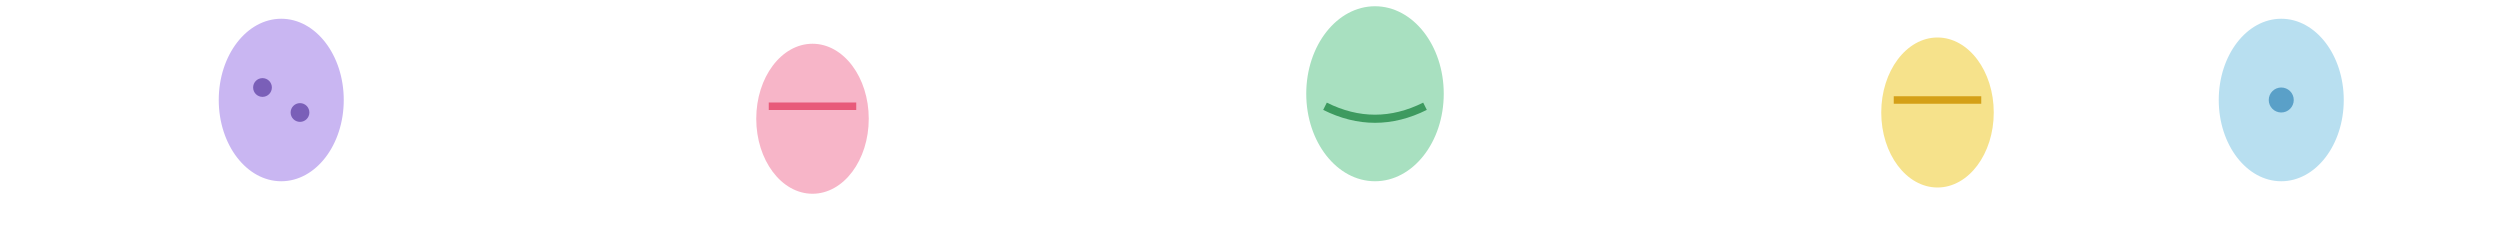
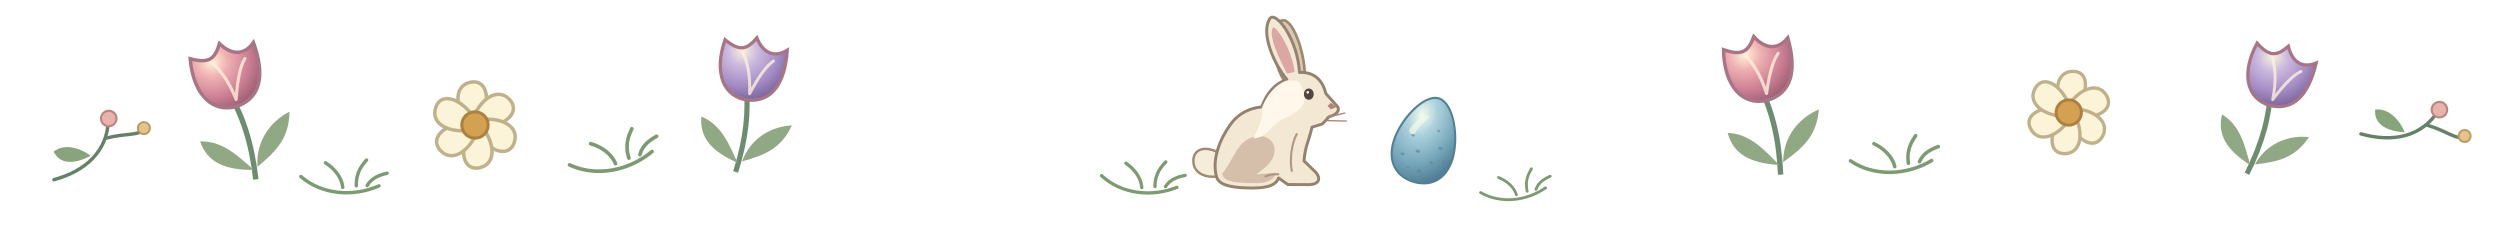
<svg xmlns="http://www.w3.org/2000/svg" viewBox="0 0 400 36" fill="none" aria-hidden="true">
-   <ellipse cx="45" cy="16" rx="10" ry="13" fill="#c9b6f2" />
-   <circle cx="42" cy="14" r="1.5" fill="#7a5fb8" />
-   <circle cx="48" cy="18" r="1.5" fill="#7a5fb8" />
-   <ellipse cx="130" cy="19" rx="9" ry="12" fill="#f7b5c8" />
-   <path d="M123 17 H137" stroke="#e85a7a" stroke-width="1.2" />
-   <ellipse cx="220" cy="15" rx="11" ry="14" fill="#a8e0c0" />
-   <path d="M212 17 Q220 21 228 17" stroke="#3d9a5f" stroke-width="1.3" fill="none" />
-   <ellipse cx="310" cy="18" rx="9" ry="12" fill="#f6e28b" />
-   <path d="M303 16 H317" stroke="#d4a017" stroke-width="1.2" />
-   <ellipse cx="365" cy="16" rx="10" ry="13" fill="#b8dff0" />
-   <circle cx="365" cy="16" r="2" fill="#5aa0c8" />
+   <defs>
+     <clipPath id="e-cap3-egg">
+       <path d="M0-20.5c6.7 0 13.3 13.6 13.3 23.3C13.3 12.4 7.6 17.2 0 17.2S-13.3 12.4-13.3 2.8C-13.3-6.9-6.7-20.5 0-20.5Z" />
+     </clipPath>
+     <linearGradient id="e-cap3-brass">
+       <stop stop-color="#8c7852" />
+       <stop offset=".48" stop-color="#e4ca8c" />
+       <stop offset="1" stop-color="#a98b58" />
+     </linearGradient>
+     <radialGradient id="e-cap3-rose" cx=".32" cy=".24" r=".81">
+       <stop offset="0" stop-color="#fff1d9" />
+       <stop offset=".29" stop-color="#efb1b2" />
+       <stop offset=".68" stop-color="#cc7f94" />
+       <stop offset="1" stop-color="#9b5c71" />
+     </radialGradient>
+     <radialGradient id="e-cap3-sky" cx=".32" cy=".24" r=".81">
+       <stop offset="0" stop-color="#f3fbec" />
+       <stop offset=".29" stop-color="#acd1dc" />
+       <stop offset=".68" stop-color="#79a9bc" />
+       <stop offset="1" stop-color="#527f96" />
+     </radialGradient>
+     <radialGradient id="e-cap3-gold" cx=".32" cy=".24" r=".81">
+       <stop offset="0" stop-color="#fff7d0" />
+       <stop offset=".29" stop-color="#f5d581" />
+       <stop offset=".68" stop-color="#dda654" />
+       <stop offset="1" stop-color="#a87c3d" />
+     </radialGradient>
+     <radialGradient id="e-cap3-lilac" cx=".32" cy=".24" r=".81">
+       <stop offset="0" stop-color="#f8f0db" />
+       <stop offset=".29" stop-color="#cbb9df" />
+       <stop offset=".68" stop-color="#a58dc5" />
+       <stop offset="1" stop-color="#78639a" />
+     </radialGradient>
+     <radialGradient id="e-cap3-mint" cx=".32" cy=".24" r=".81">
+       <stop offset="0" stop-color="#f5f7d6" />
+       <stop offset=".29" stop-color="#c4d6a2" />
+       <stop offset=".68" stop-color="#91b887" />
+       <stop offset="1" stop-color="#627e5c" />
+     </radialGradient>
+   </defs>
+   <g transform="translate(37 14) rotate(-15) scale(0.86)">
+     <path d="M-.7.5c1.4 5.4 1.7 10.3.7 17.2" stroke="#6e8c6f" stroke-width="1" />
+     <path d="M.1 15.9C-5.3 14.5-7.9 12.2-8.2 8.2-4.1 9.1-2 12.8.1 15.9Zm.8-.4c.9-4.6 4.4-7.5 8.4-8.35-1.3 4.56-4 6.37-8.4 8.35Z" fill="#91a884" />
+     <path d="M-6-7.15c3.2 1.85 4.44 1.21 6-1.3 1.5 2.5 3.76 3.43 6.16 1.43C6.7-.72 4.9 3.28.13 3.65-4.5 3.81-7.2-.4-6-7.15Z" fill="url(#e-cap3-rose)" stroke="#a77586" stroke-width=".64" />
+     <path d="M.3 2.38C-.12-1.3-1.03-3.33-2.1-5.13m2.4 7.51c1.3-3.8 2.43-5.88 3.56-6.94" stroke="#fff0dd" stroke-opacity=".79" stroke-width=".58" stroke-linecap="round" />
+   </g>
+   <g transform="translate(120 13) rotate(9) scale(0.83)">
+     <path d="M-.7.5c1.4 5.4 1.7 10.3.7 17.2" stroke="#6e8c6f" stroke-width="1" />
+     <path d="M.1 15.9C-5.3 14.5-7.9 12.2-8.2 8.2-4.1 9.1-2 12.8.1 15.9Zm.8-.4c.9-4.6 4.4-7.5 8.4-8.35-1.3 4.56-4 6.37-8.4 8.35Z" fill="#91a884" />
+     <path d="M-6-7.15c3.2 1.85 4.44 1.21 6-1.3 1.5 2.5 3.76 3.43 6.16 1.43C6.7-.72 4.9 3.28.13 3.65-4.5 3.81-7.2-.4-6-7.15Z" fill="url(#e-cap3-lilac)" stroke="#a77586" stroke-width=".64" />
+     <path d="M.3 2.38C-.12-1.3-1.03-3.33-2.1-5.13m2.4 7.51c1.3-3.8 2.43-5.88 3.56-6.94" stroke="#fff0dd" stroke-opacity=".79" stroke-width=".58" stroke-linecap="round" />
+   </g>
+   <g transform="translate(282 13) rotate(-11) scale(0.86)">
+     <path d="M-.7.5c1.4 5.4 1.7 10.3.7 17.2" stroke="#6e8c6f" stroke-width="1" />
+     <path d="M.1 15.9C-5.3 14.5-7.9 12.2-8.2 8.2-4.1 9.1-2 12.8.1 15.9Zm.8-.4c.9-4.6 4.4-7.5 8.4-8.35-1.3 4.56-4 6.37-8.4 8.35Z" fill="#91a884" />
+     <path d="M-6-7.15c3.2 1.85 4.44 1.21 6-1.3 1.5 2.5 3.76 3.43 6.16 1.43C6.7-.72 4.9 3.28.13 3.65-4.5 3.81-7.2-.4-6-7.15Z" fill="url(#e-cap3-rose)" stroke="#a77586" stroke-width=".64" />
+     <path d="M.3 2.38C-.12-1.3-1.03-3.33-2.1-5.13m2.4 7.51c1.3-3.8 2.43-5.88 3.56-6.94" stroke="#fff0dd" stroke-opacity=".79" stroke-width=".58" stroke-linecap="round" />
+   </g>
+   <g transform="translate(364 14) rotate(18) scale(0.82)">
+     <path d="M-.7.5c1.4 5.4 1.7 10.3.7 17.2" stroke="#6e8c6f" stroke-width="1" />
+     <path d="M.1 15.9C-5.3 14.5-7.9 12.2-8.2 8.2-4.1 9.1-2 12.8.1 15.9Zm.8-.4c.9-4.6 4.4-7.5 8.4-8.35-1.3 4.56-4 6.37-8.4 8.35Z" fill="#91a884" />
+     <path d="M-6-7.15c3.2 1.85 4.44 1.21 6-1.3 1.5 2.5 3.76 3.43 6.16 1.43C6.7-.72 4.9 3.28.13 3.65-4.5 3.81-7.2-.4-6-7.15Z" fill="url(#e-cap3-lilac)" stroke="#a77586" stroke-width=".64" />
+     <path d="M.3 2.38C-.12-1.3-1.03-3.33-2.1-5.13m2.4 7.51c1.3-3.8 2.43-5.88 3.56-6.94" stroke="#fff0dd" stroke-opacity=".79" stroke-width=".58" stroke-linecap="round" />
+   </g>
+   <g transform="translate(16 25) rotate(-14) scale(0.62)">
+     <path d="M-13 3C-4.5 2.8 2.2-.8 4.35-8.55m-2 4.4C8.2-4.25 10.7-2.6 13-4.1" stroke="#658269" stroke-width=".89" stroke-linecap="round" />
+     <path d="M-2.3-.7c-5.25 1.3-8.35-.1-9.02-3.35C-8.5-5.4-4.9-3.82-2.3-.7Z" fill="#87a47c" />
+     <circle cx="4.55" cy="-8.9" r="2" fill="#e7b4ad" stroke="#bb837f" stroke-width=".54" />
+     <circle cx="12.75" cy="-4.3" r="1.55" fill="#e7c28a" stroke="#b39b64" stroke-width=".49" />
+   </g>
+   <g transform="translate(76 20) rotate(0) scale(1.08)">
+     <g transform="rotate(0)">
+       <path d="M0 .9c-3.0-2.85-3.4-6.55-.8-7.2 2.74-.7 3.55 3.05.8 7.2Z" fill="#fcf4d9" stroke="#bfb18c" stroke-width=".52" />
+     </g>
+     <g transform="rotate(60)">
+       <path d="M0 .9c-3.0-2.85-3.4-6.55-.8-7.2 2.74-.7 3.55 3.05.8 7.2Z" fill="#fcf4d9" stroke="#bfb18c" stroke-width=".52" />
+     </g>
+     <g transform="rotate(120)">
+       <path d="M0 .9c-3.0-2.85-3.4-6.55-.8-7.2 2.74-.7 3.55 3.05.8 7.2Z" fill="#fcf4d9" stroke="#bfb18c" stroke-width=".52" />
+     </g>
+     <g transform="rotate(180)">
+       <path d="M0 .9c-3.0-2.85-3.4-6.55-.8-7.2 2.74-.7 3.55 3.05.8 7.2Z" fill="#fcf4d9" stroke="#bfb18c" stroke-width=".52" />
+     </g>
+     <g transform="rotate(240)">
+       <path d="M0 .9c-3.0-2.85-3.4-6.55-.8-7.2 2.74-.7 3.55 3.05.8 7.2Z" fill="#fcf4d9" stroke="#bfb18c" stroke-width=".52" />
+     </g>
+     <g transform="rotate(300)">
+       <path d="M0 .9c-3.0-2.85-3.4-6.55-.8-7.2 2.74-.7 3.55 3.05.8 7.2Z" fill="#fcf4d9" stroke="#bfb18c" stroke-width=".52" />
+     </g>
+     <circle r="1.95" fill="#d3a151" stroke="#ac8040" stroke-width=".45" />
+   </g>
+   <g transform="translate(203 19) rotate(-1) scale(0.43)">
+     <path d="M-16.9 13.5c-7.2-5.1-12.3-2.4-11.3 3.05.6 3.25 4.35 5.25 9.2 4.5Z" fill="#f6ecda" stroke="#9c8a72" stroke-width=".9" />
+     <path d="M7.25-12.5C2.2-17.7.85-32.1 4.6-35.9c3.81-3.7 9 9.3 9.1 19.65l1.8 1.26Z" fill="#d9c8b4" stroke="#9d8871" stroke-width="1" />
+     <path d="M-19.8 21.25c-1.64-6.15 1.2-13.6 5.42-19.25 3.57-4.79 8.1-6.13 11.85-6.46 1.85-4.8 4.63-8.36 9.53-10.03C2.12-20.6-2.36-31.75.94-37.1c2.07-3.55 10.35 7.5 10.8 20.1 5.27-.25 8.55 2.88 9.64 7.95l4.17 4.85c1.25 1.6-.46 3.23-3.1 3.85L19.9 2.3l-3.86 1.1c-1.18 4.95-2.69 7.05-3.2 12.5l4.41 4.45c1.83 2.25.96 4.35-2.4 4.43l-8.2-.18-3.35-2.5c-1.4 3.43-6.03 3.72-11.43 3.51-7.23-.28-10.97-1.58-11.67-4.36Z" fill="#f3e8d4" stroke="#94826f" stroke-width="1.1" stroke-linejoin="round" />
+     <path d="M7.1-16.7C4.36-22.09.1-31.11 2.25-34.1c2.89 1.55 7.35 11 7.62 16.88Z" fill="#dba7a3" />
+     <path d="M-17.65 20.1c4.61-5.37 5.8-12.55 12.7-13.6 4.3-.69 7.6 2.15 6.8 6.25-.75 3.87-3.98 5.6-6.77 7.87l7.4-.5c-1.65 4.3-6.65 3.85-10.54 3.65-4.75-.16-9.35-.68-9.59-3.67Z" fill="#d5beaa" />
+     <path d="M-2.55-3.9c1.89-4.97 5.5-8.91 9.5-10.2l4.08.14c2.63 2.8 3.2 7.42 1.37 9.64-2.52 3.04-5.9 3.47-9.04 5.71-3.38 2.4-4.64 5.52-9.11 5.86 1.85-4.55 3.83-7.13 3.2-11.15Z" fill="#fff7e9" />
+     <path d="M10.3 5.9c-1.95 3.43-2.86 9.57-2.05 13.63m-9.85 1.91q2.15-.9 4.77-.72" stroke="#af9784" stroke-width=".79" stroke-linecap="round" />
+     <ellipse cx="15.06" cy="-8.9" rx="1.82" ry="2.1" fill="#534642" />
+     <circle cx="14.69" cy="-9.57" r=".5" fill="#fff7e3" />
+     <path d="m23.2-5.55 2.2 1.6-2.25.86-1.2-1.28Z" fill="#b9817e" />
+     <path d="M21.55-.13 28.3-1.62m-6.58 2.68 7.1.3" stroke="#a78976" stroke-width=".51" stroke-linecap="round" />
+   </g>
+   <g transform="translate(228 23) rotate(17) scale(0.37)">
+     <path d="M0-20.5c6.7 0 13.3 13.6 13.3 23.3C13.3 12.4 7.6 17.2 0 17.2S-13.3 12.4-13.3 2.8C-13.3-6.9-6.7-20.5 0-20.5Z" fill="url(#e-cap3-sky)" stroke="#527f96" stroke-width=".89" />
+     <g clip-path="url(#e-cap3-egg)">
+       <ellipse cx="-6" cy="-2" rx="0.75" ry="0.54" fill="#527f96" opacity=".55" />
+       <ellipse cx="4" cy="-7" rx="0.66" ry="0.475" fill="#527f96" opacity=".55" />
+       <ellipse cx="7" cy="0" rx="1" ry="0.72" fill="#527f96" opacity=".55" />
+       <ellipse cx="-2" cy="4" rx="1" ry="0.72" fill="#527f96" opacity=".55" />
+       <ellipse cx="-8" cy="7" rx="0.84" ry="0.605" fill="#527f96" opacity=".55" />
+       <ellipse cx="5" cy="7" rx="0.74" ry="0.533" fill="#527f96" opacity=".55" />
+       <ellipse cx="1" cy="12" rx="0.8" ry="0.576" fill="#527f96" opacity=".55" />
+       <ellipse cx="-4" cy="12" rx="0.53" ry="0.382" fill="#527f96" opacity=".55" />
+       <ellipse cx="10" cy="5" rx="0.61" ry="0.439" fill="#527f96" opacity=".55" />
+     </g>
+     <path d="M-8.15-4.4c1.12-3.41 3.03-6.34 5.15-7.47 1.18-.62 1.73.32 1 1.2-1.42 1.7-2.51 4.33-3.33 7.24-.53 1.87-3.44 1.14-2.82-.97Z" fill="#f3fbec" opacity=".68" />
+   </g>
+   <g transform="translate(331 18) rotate(12) scale(1.04)">
+     <g transform="rotate(0)">
+       <path d="M0 .9c-3.0-2.85-3.4-6.55-.8-7.2 2.74-.7 3.55 3.05.8 7.2Z" fill="#fcf4d9" stroke="#bfb18c" stroke-width=".52" />
+     </g>
+     <g transform="rotate(60)">
+       <path d="M0 .9c-3.0-2.85-3.4-6.55-.8-7.2 2.74-.7 3.55 3.05.8 7.2Z" fill="#fcf4d9" stroke="#bfb18c" stroke-width=".52" />
+     </g>
+     <g transform="rotate(120)">
+       <path d="M0 .9c-3.0-2.85-3.4-6.55-.8-7.2 2.74-.7 3.55 3.05.8 7.2Z" fill="#fcf4d9" stroke="#bfb18c" stroke-width=".52" />
+     </g>
+     <g transform="rotate(180)">
+       <path d="M0 .9c-3.0-2.85-3.4-6.55-.8-7.2 2.74-.7 3.55 3.05.8 7.2Z" fill="#fcf4d9" stroke="#bfb18c" stroke-width=".52" />
+     </g>
+     <g transform="rotate(240)">
+       <path d="M0 .9c-3.0-2.85-3.4-6.55-.8-7.2 2.74-.7 3.55 3.05.8 7.2Z" fill="#fcf4d9" stroke="#bfb18c" stroke-width=".52" />
+     </g>
+     <g transform="rotate(300)">
+       <path d="M0 .9c-3.0-2.85-3.4-6.55-.8-7.2 2.74-.7 3.55 3.05.8 7.2Z" fill="#fcf4d9" stroke="#bfb18c" stroke-width=".52" />
+     </g>
+     <circle r="1.95" fill="#d3a151" stroke="#ac8040" stroke-width=".45" />
+   </g>
+   <g transform="translate(386 22) rotate(17) scale(0.62)">
+     <path d="M-13 3C-4.5 2.8 2.2-.8 4.35-8.55m-2 4.4C8.2-4.25 10.7-2.6 13-4.1" stroke="#658269" stroke-width=".89" stroke-linecap="round" />
+     <path d="M-2.3-.7c-5.25 1.3-8.35-.1-9.02-3.35C-8.5-5.4-4.9-3.82-2.3-.7Z" fill="#87a47c" />
+     <circle cx="4.55" cy="-8.9" r="2" fill="#e7b4ad" stroke="#bb837f" stroke-width=".54" />
+     <circle cx="12.75" cy="-4.3" r="1.55" fill="#e7c28a" stroke="#b39b64" stroke-width=".49" />
+   </g>
+   <g transform="translate(52 28) rotate(4) scale(0.64)">
+     <path d="M-6 .8c5.65 4.25 13.55 4.2 19.65.97m-9 1C4.2.23 2.2-1.8-.1-3.06m8.1 5.2c-.35-3.6 1.3-5.45 2.1-6.6m.6 6.35c1.02-2.07 3.04-2.89 4.75-3.42" stroke="#7e9a73" stroke-width=".86" stroke-linecap="round" />
+   </g>
+   <g transform="translate(95 25) rotate(-12) scale(0.68)">
+     <path d="M-6 .8c5.65 4.25 13.55 4.2 19.65.97m-9 1C4.2.23 2.2-1.8-.1-3.06m8.1 5.2c-.35-3.6 1.3-5.45 2.1-6.6m.6 6.35c1.02-2.07 3.04-2.89 4.75-3.42" stroke="#7e9a73" stroke-width=".86" stroke-linecap="round" />
+   </g>
+   <g transform="translate(180 28) rotate(6) scale(0.62)">
+     <path d="M-6 .8c5.65 4.25 13.55 4.2 19.65.97m-9 1C4.2.23 2.2-1.8-.1-3.06m8.1 5.2c-.35-3.6 1.3-5.45 2.1-6.6m.6 6.35c1.02-2.07 3.04-2.89 4.75-3.42" stroke="#7e9a73" stroke-width=".86" stroke-linecap="round" />
+   </g>
+   <g transform="translate(240 30) rotate(-7) scale(0.53)">
+     <path d="M-6 .8c5.65 4.25 13.55 4.2 19.65.97m-9 1C4.2.23 2.2-1.8-.1-3.06m8.1 5.2c-.35-3.6 1.3-5.45 2.1-6.6m.6 6.35c1.02-2.07 3.04-2.89 4.75-3.42" stroke="#7e9a73" stroke-width=".86" stroke-linecap="round" />
+   </g>
+   <g transform="translate(300 25) rotate(-3) scale(0.66)">
+     <path d="M-6 .8c5.65 4.25 13.55 4.2 19.65.97m-9 1C4.2.23 2.2-1.8-.1-3.06m8.1 5.2c-.35-3.6 1.3-5.45 2.1-6.6m.6 6.35c1.02-2.07 3.04-2.89 4.75-3.42" stroke="#7e9a73" stroke-width=".86" stroke-linecap="round" />
+   </g>
</svg>
